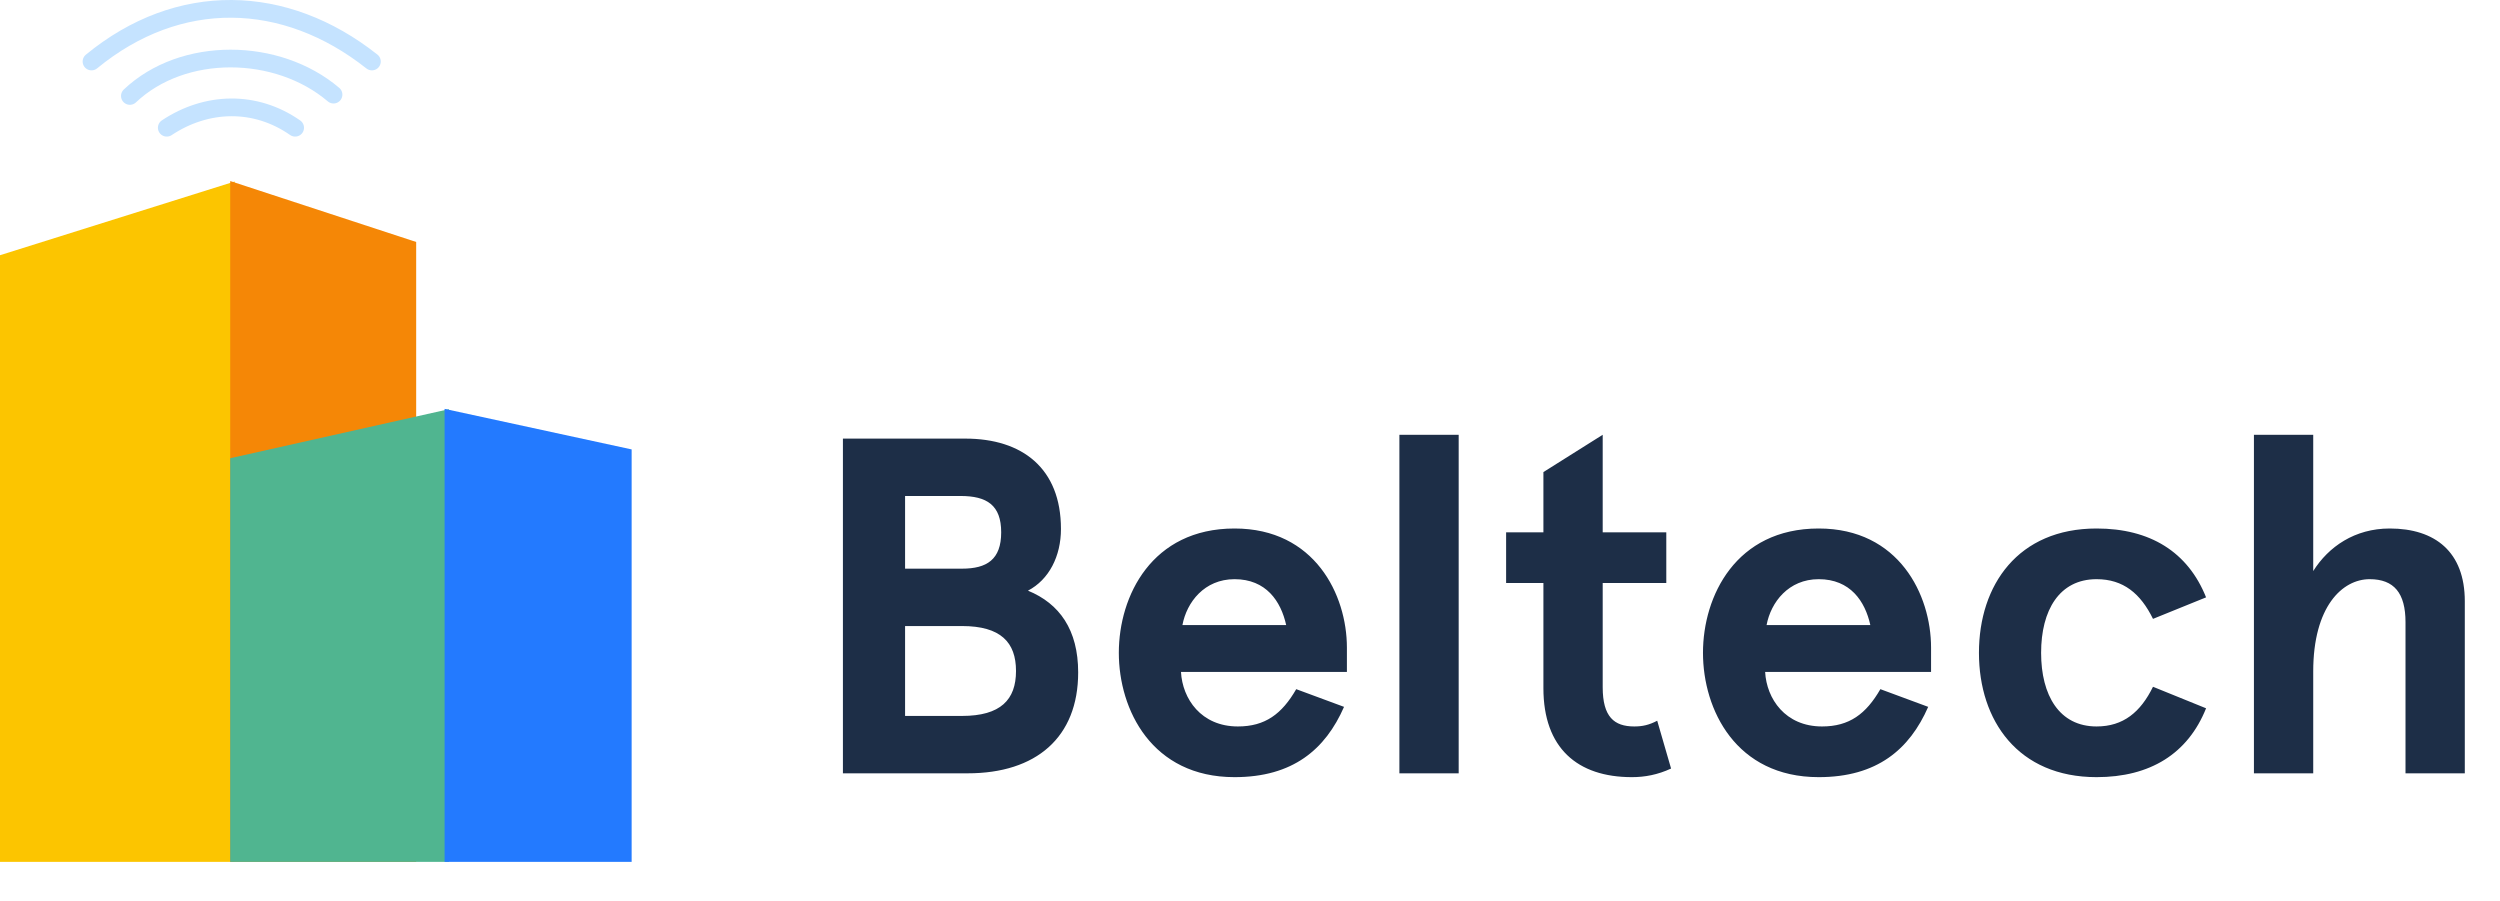
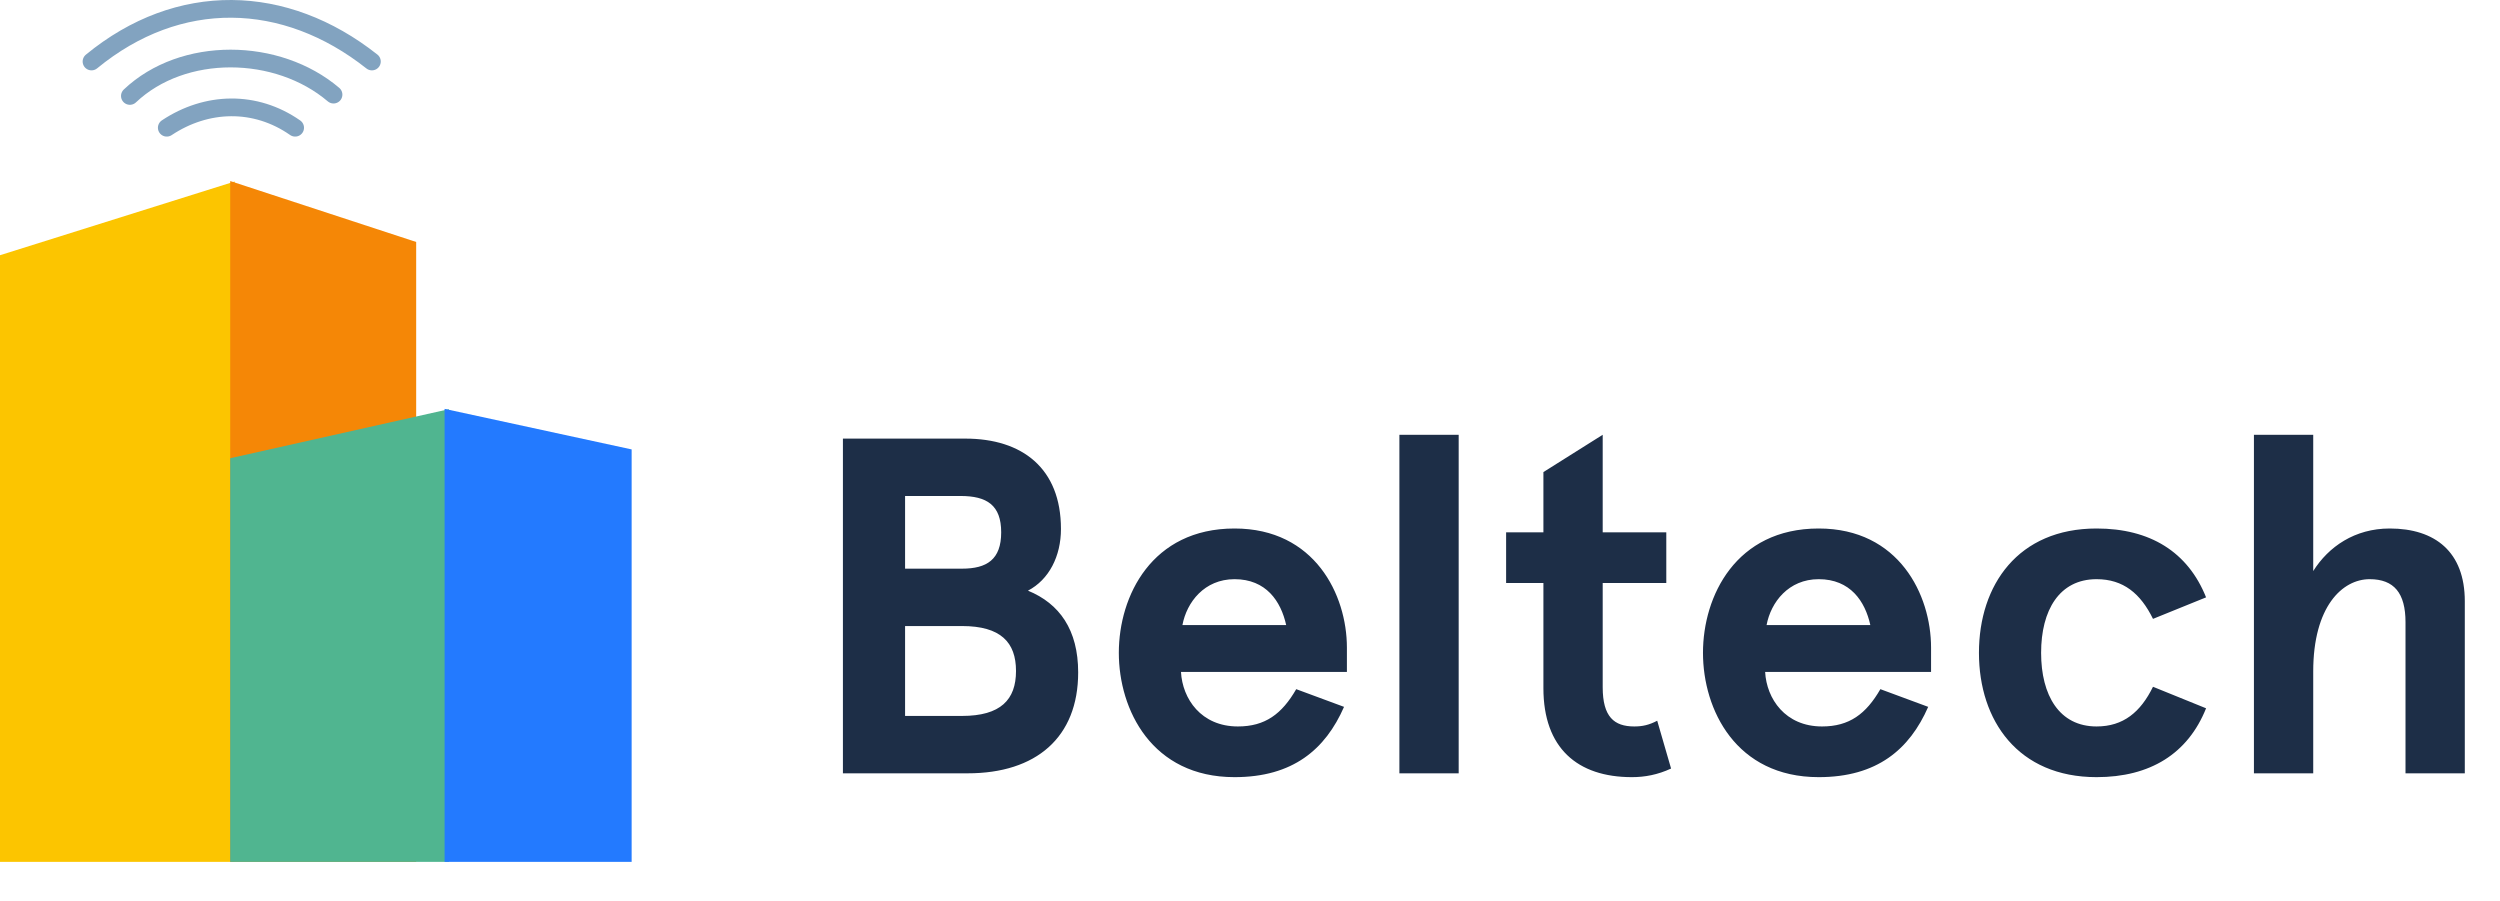
<svg xmlns="http://www.w3.org/2000/svg" width="847" height="305" viewBox="0 0 847 305" fill="none">
  <path d="M285.58 148.6V262H327.862C351.028 262 365.284 249.85 365.284 227.818C365.284 213.4 358.966 204.49 348.274 200.116C355.402 196.39 359.452 188.452 359.452 179.218C359.452 158.644 346.33 148.6 327.052 148.6H285.58ZM325.432 168.04C334.342 168.04 339.202 171.118 339.202 180.352C339.202 189.586 334.342 192.664 325.918 192.664H306.64V168.04H325.432ZM325.918 212.104C339.04 212.104 344.224 217.612 344.224 227.332C344.224 237.052 339.04 242.56 325.918 242.56H306.64V212.104H325.918ZM456.332 219.394C456.332 201.574 445.478 179.056 418.262 179.056C390.236 179.056 379.058 201.898 379.058 221.176C379.058 240.454 390.236 263.296 418.262 263.296C438.026 263.296 449.042 253.9 455.36 239.482L439.16 233.488C434.3 241.912 428.63 246.124 419.396 246.124C406.922 246.124 400.604 236.728 400.118 227.656H456.332V219.394ZM418.262 196.228C428.954 196.228 433.976 203.68 435.758 211.78H400.604C402.062 204.004 408.056 196.228 418.262 196.228ZM474.113 147.304V262H494.201V147.304H474.113ZM561.463 244.18C558.709 245.638 556.441 246.124 553.687 246.124C546.883 246.124 542.995 242.884 542.995 232.84V197.524H564.541V180.352H542.995V147.304L522.907 159.94V180.352H510.271V197.524H522.907V233.164C522.907 253.414 534.409 263.296 552.877 263.296C557.251 263.296 561.625 262.486 566.161 260.38L561.463 244.18ZM654.244 219.394C654.244 201.574 643.39 179.056 616.174 179.056C588.148 179.056 576.97 201.898 576.97 221.176C576.97 240.454 588.148 263.296 616.174 263.296C635.938 263.296 646.954 253.9 653.272 239.482L637.072 233.488C632.212 241.912 626.542 246.124 617.308 246.124C604.834 246.124 598.516 236.728 598.03 227.656H654.244V219.394ZM616.174 196.228C626.866 196.228 631.888 203.68 633.67 211.78H598.516C599.974 204.004 605.968 196.228 616.174 196.228ZM729.436 232.678C725.224 241.264 719.392 246.124 710.32 246.124C697.684 246.124 691.528 235.594 691.528 221.176C691.528 206.758 697.684 196.228 710.32 196.228C719.392 196.228 725.224 201.088 729.436 209.674L747.418 202.384C741.262 186.994 728.464 179.056 710.32 179.056C683.752 179.056 670.468 198.172 670.468 221.176C670.468 244.18 683.752 263.296 710.32 263.296C728.464 263.296 741.262 255.358 747.418 239.968L729.436 232.678ZM763.632 147.304V262H783.72V227.494C783.72 205.462 793.602 196.228 802.836 196.228C811.098 196.228 814.986 200.926 814.986 210.808V262H835.074V203.68C835.074 186.994 825.03 179.056 809.64 179.056C797.814 179.056 788.904 185.212 783.72 193.474V147.304H763.632Z" fill="#1D2E47" />
  <path d="M0 292H79.5V61.496L0 86.469V292Z" fill="#FCC500" />
  <path d="M141 292V81.981L78 61.339V292H141Z" fill="#F58706" />
  <path d="M78 292H152.092V138.629L78 155.246V292Z" fill="#50B590" />
  <path d="M214 292V152.26L150.626 138.525V292H214Z" fill="#237AFF" />
-   <path d="M56.5 43.278C70 34.303 86.5 33.854 100 43.278" stroke="#C5E3FF" stroke-width="6" stroke-linecap="round" stroke-linejoin="round" />
-   <path d="M44 32.508C62 15.455 94 15.903 113 32.059" stroke="#C5E3FF" stroke-width="6" stroke-linecap="round" stroke-linejoin="round" />
-   <path d="M31 20.839C60.5 -3.393 96.5 -2.496 126 20.839" stroke="#C5E3FF" stroke-width="6" stroke-linecap="round" stroke-linejoin="round" />
+   <path d="M56.5 43.278C70 34.303 86.5 33.854 100 43.278" stroke="#82A3C0" stroke-width="6" stroke-linecap="round" stroke-linejoin="round" />
+   <path d="M44 32.508C62 15.455 94 15.903 113 32.059" stroke="#82A3C0" stroke-width="6" stroke-linecap="round" stroke-linejoin="round" />
+   <path d="M31 20.839C60.5 -3.393 96.5 -2.496 126 20.839" stroke="#82A3C0" stroke-width="6" stroke-linecap="round" stroke-linejoin="round" />
</svg>
